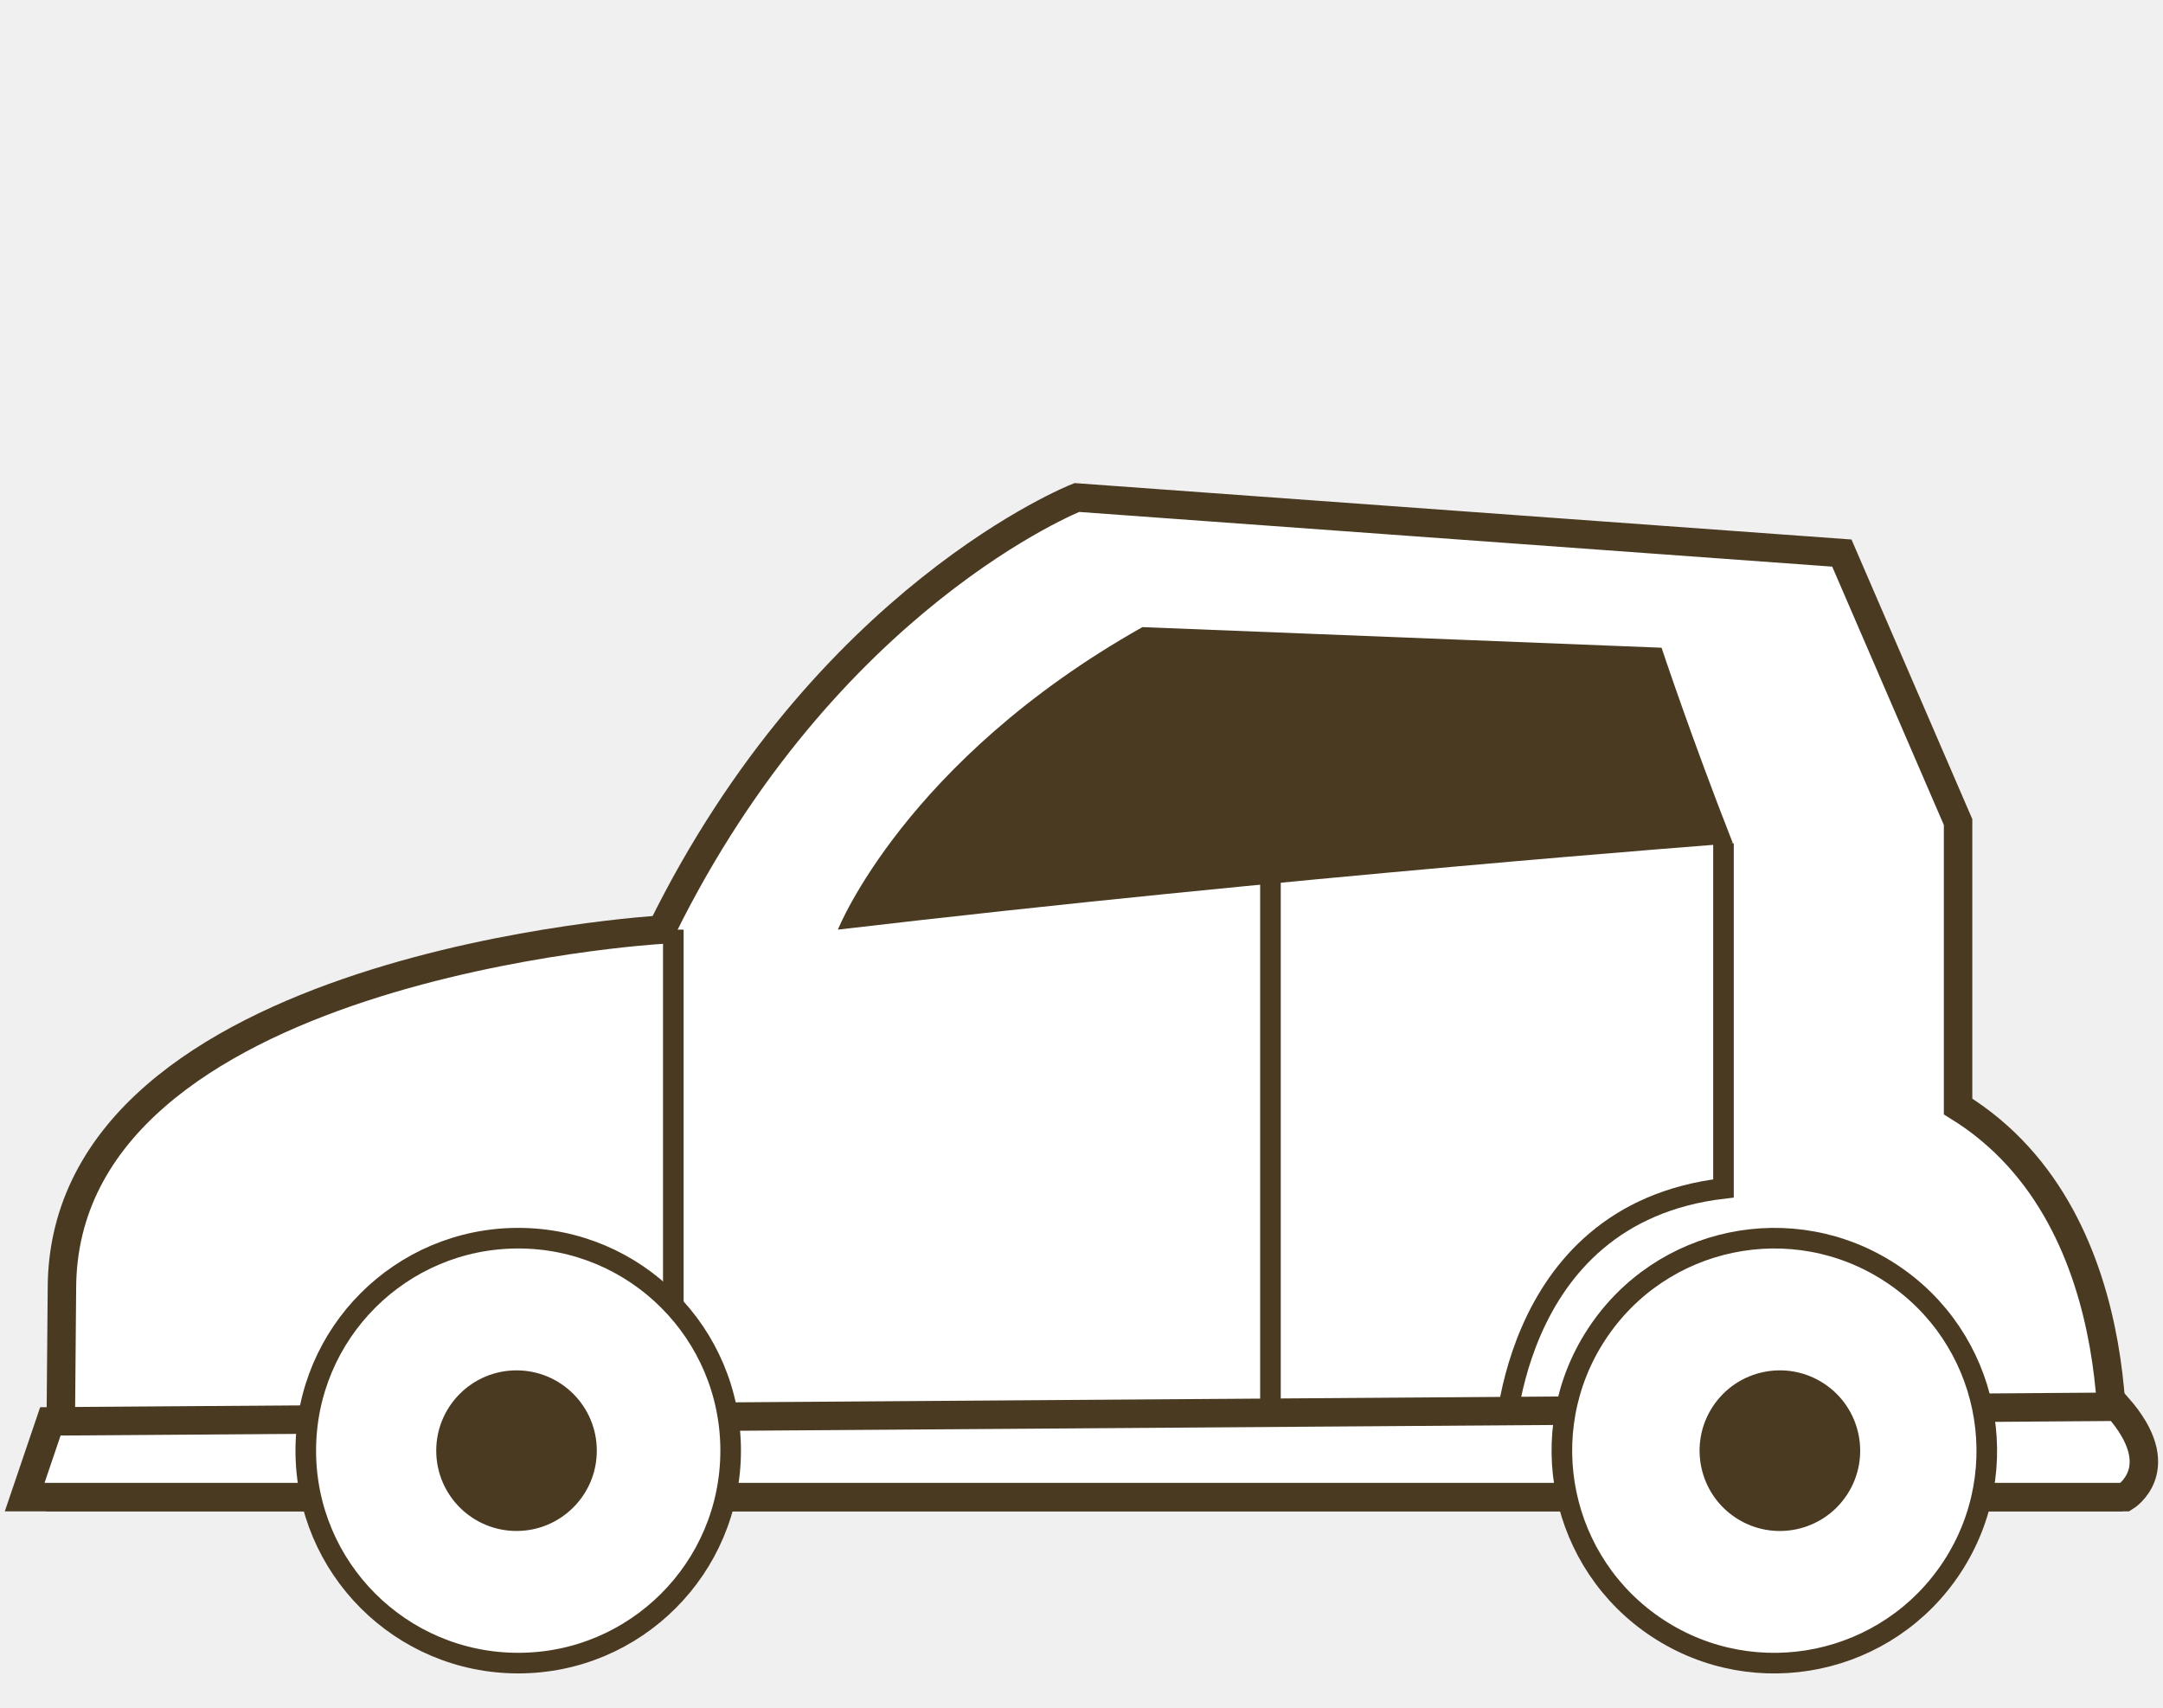
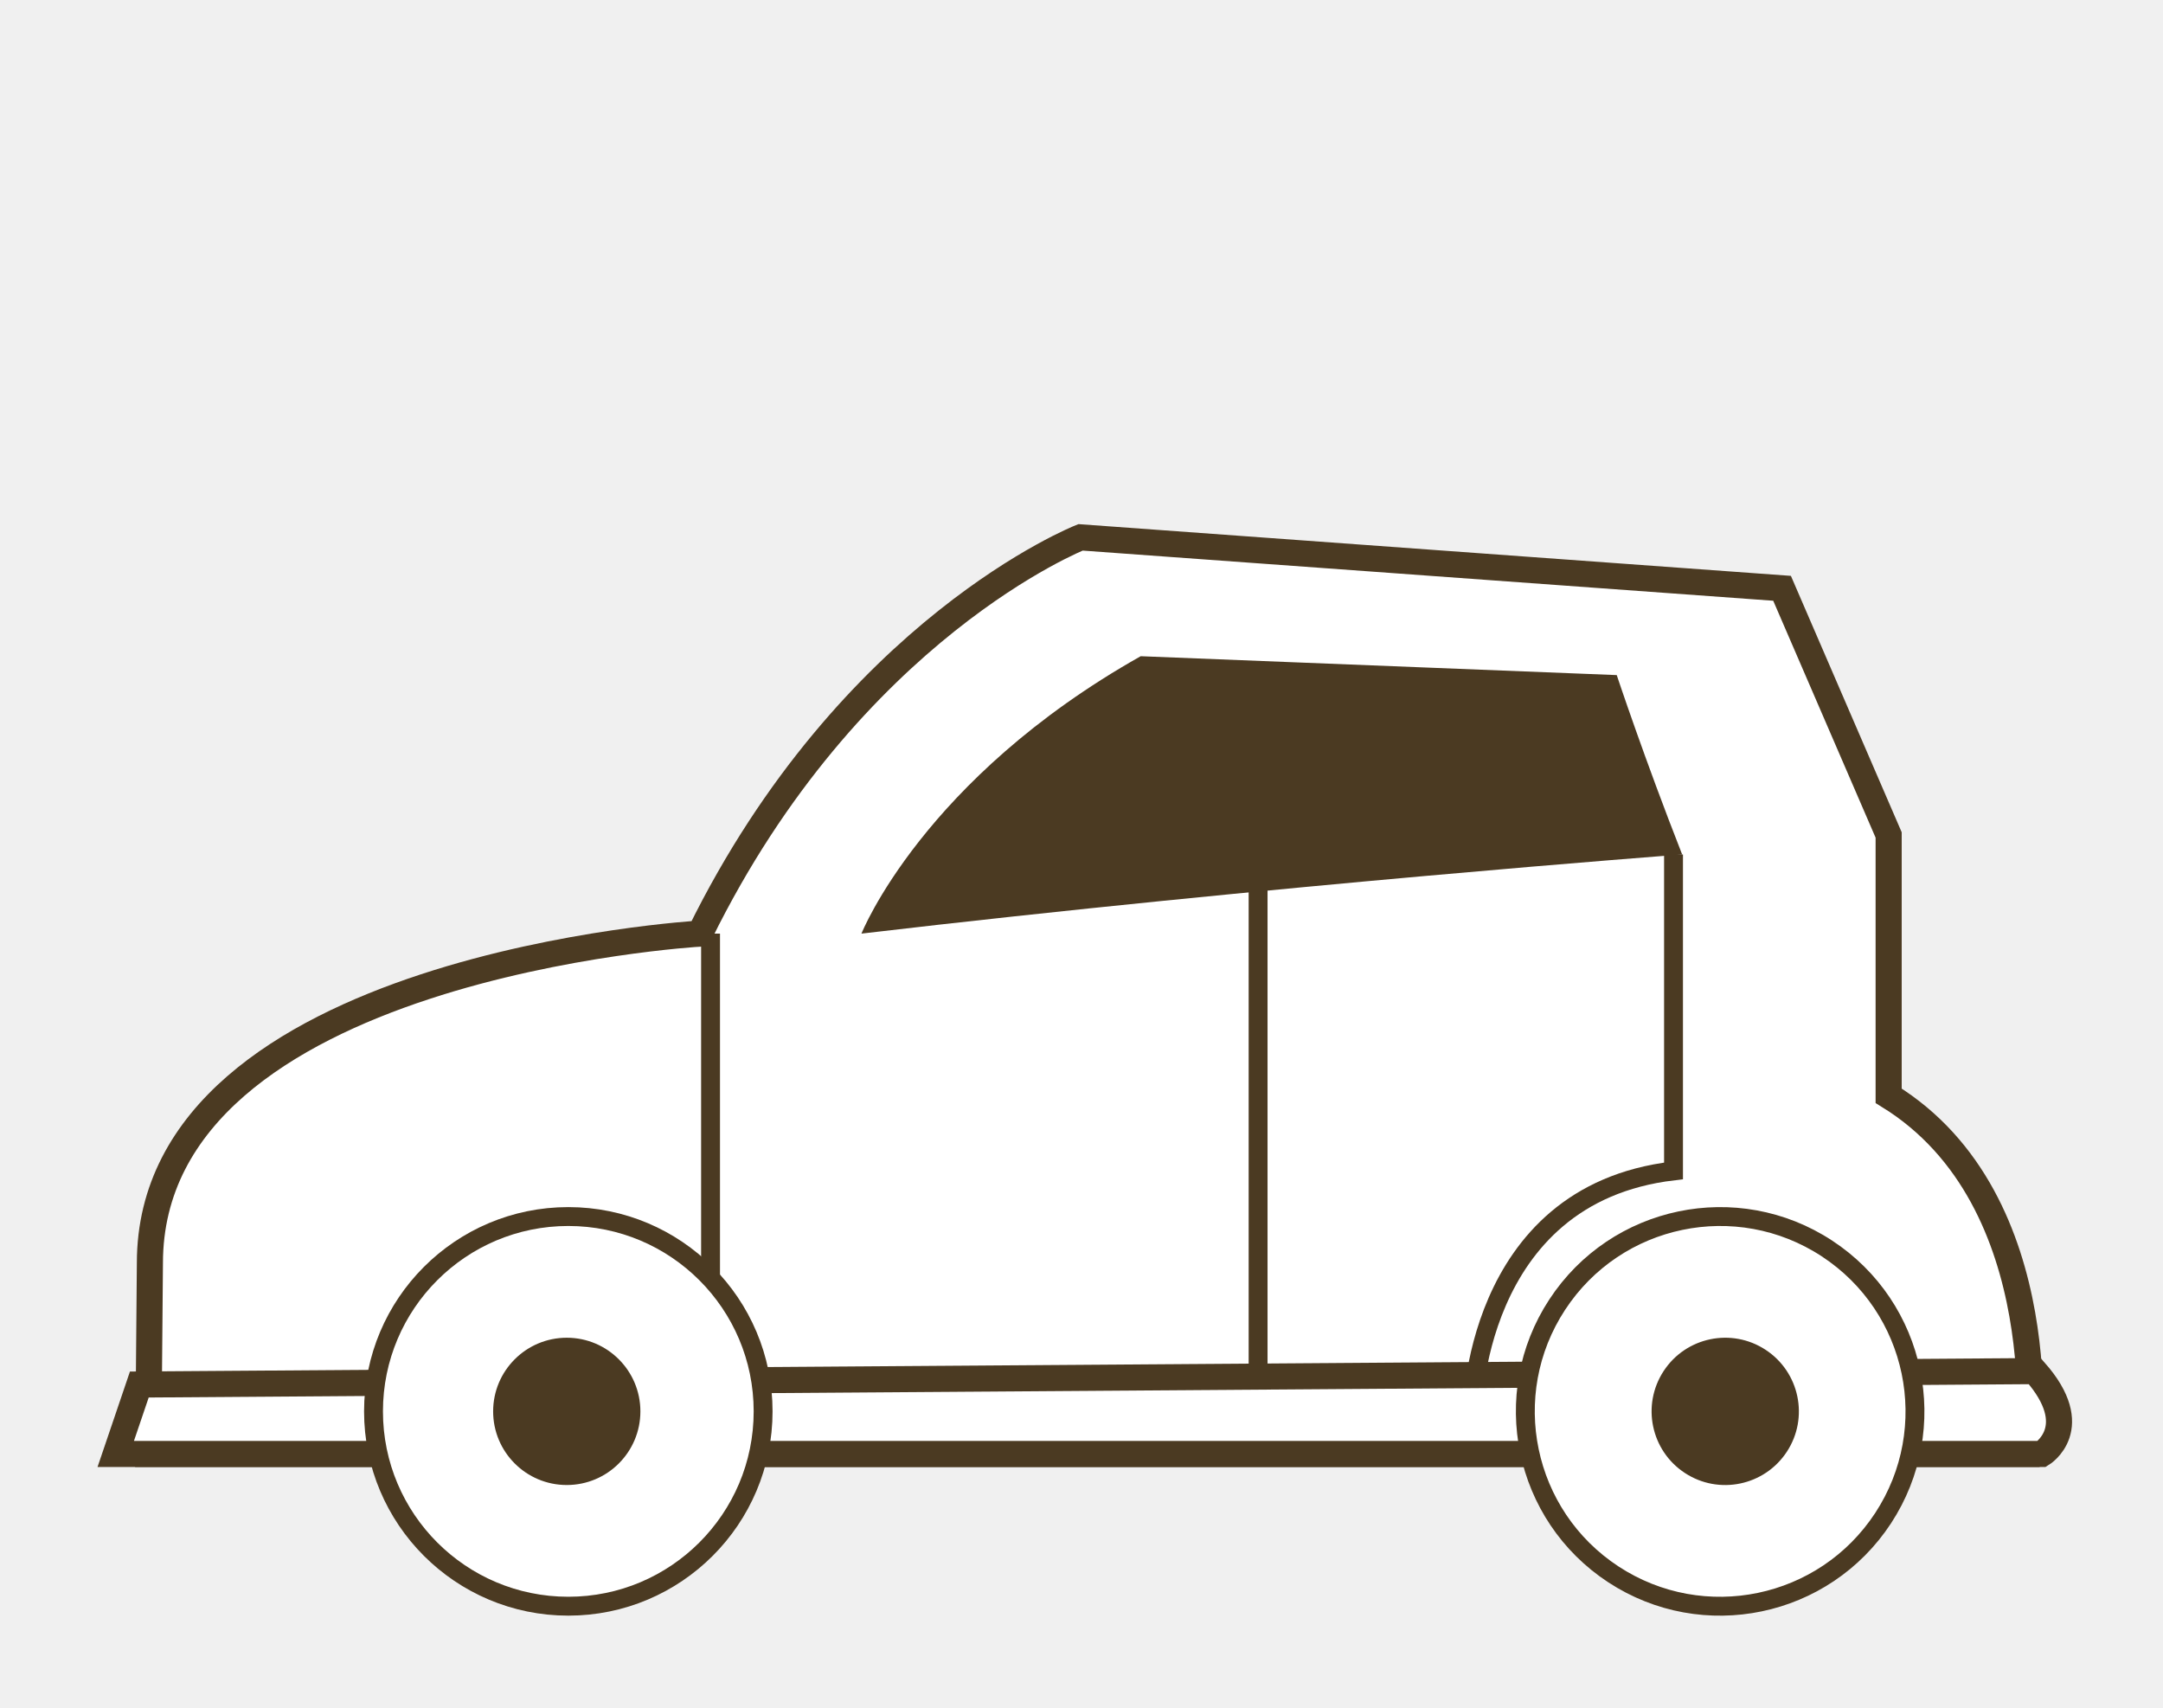
<svg xmlns="http://www.w3.org/2000/svg" version="1.1" id="Layer_1" x="0px" y="0px" width="380px" height="300px" viewBox="0 0 380 300" enable-background="new 0 0 380 300" xml:space="preserve">
-   <path fill="#FFFFFF" stroke="#4B3A22" stroke-width="5" stroke-miterlimit="10" d="M10.565,263h360.147  c0,0,5.929-48.5-26.713-68.619v-49.967l-20.419-47.256l-134.401-9.76c0,0-44.113,17.371-72.925,75.913  c0,0-105.375,6.102-105.375,63.109L10.565,263z" />
-   <line fill="#FFFFFF" stroke="#4B3A22" stroke-width="3.618" stroke-miterlimit="10" x1="118.291" y1="163.311" x2="118.291" y2="248.571" />
-   <line fill="#FFFFFF" stroke="#4B3A22" stroke-width="3.618" stroke-miterlimit="10" x1="223.196" y1="149.99" x2="223.196" y2="254.901" />
-   <path fill="#FFFFFF" stroke="#4B3A22" stroke-width="3.618" stroke-miterlimit="10" d="M264.195,255.439c0,0,0-42.143,38.59-46.665  V148.15" />
-   <path fill="#FFFFFF" stroke="#4B3A22" stroke-width="5" stroke-miterlimit="10" d="M371.989,247.125  c9.614,10.858,1.346,15.875,1.346,15.875H4.333l4.518-13.304L371.989,247.125z" />
-   <path fill="#FFFFFF" stroke="#4B3A22" stroke-width="3.618" stroke-miterlimit="10" d="M128.363,254.838  c0,20.615-16.709,37.324-37.319,37.324c-20.62,0-37.325-16.709-37.325-37.324s16.705-37.324,37.325-37.324  C111.654,217.514,128.363,234.223,128.363,254.838z" />
-   <path fill="#4B3A22" stroke="#FFFFFF" stroke-width="3.618" stroke-miterlimit="10" d="M106.657,254.843  c0,8.788-7.121,15.914-15.914,15.914c-8.788,0-15.914-7.126-15.914-15.914c0-8.791,7.126-15.918,15.914-15.918  C99.536,238.925,106.657,246.052,106.657,254.843z" />
-   <path fill="#FFFFFF" stroke="#4B3A22" stroke-width="3.618" stroke-miterlimit="10" d="M280.499,234.392  c11.296-17.247,34.431-22.065,51.668-10.769c17.247,11.296,22.065,34.426,10.774,51.673c-11.296,17.235-34.431,22.065-51.678,10.77  C274.026,274.77,269.203,251.634,280.499,234.392z" />
-   <path fill="#4B3A22" stroke="#FFFFFF" stroke-width="3.618" stroke-miterlimit="10" d="M299.38,246.119  c4.818-7.353,14.681-9.408,22.034-4.59c7.353,4.817,9.408,14.685,4.597,22.032c-4.823,7.359-14.687,9.415-22.039,4.597  C296.618,263.341,294.562,253.474,299.38,246.119z" />
-   <path fill="#4B3A22" d="M147.203,163.311c0,0,11.753-29.629,53.502-53.144l91.201,3.619c0,0,5.297,15.958,12.534,34.365  C304.44,148.15,225.821,154.059,147.203,163.311z" />
+   <path fill="#FFFFFF" stroke="#4B3A22" stroke-width="4.585" stroke-miterlimit="10" d="M26.047,255.422h330.249  c0,0,5.437-44.474-24.495-62.923v-45.818l-18.725-43.333l-123.242-8.95c0,0-40.452,15.929-66.872,69.611  c0,0-96.627,5.596-96.627,57.87L26.047,255.422z" />
+   <line fill="none" stroke="#4B3A22" stroke-width="3.317" stroke-miterlimit="10" x1="124.831" y1="164.009" x2="124.831" y2="242.19" />
+   <line fill="none" stroke="#4B3A22" stroke-width="3.317" stroke-miterlimit="10" x1="221.025" y1="151.794" x2="221.025" y2="247.994" />
+   <path fill="#FFFFFF" stroke="#4B3A22" stroke-width="3.317" stroke-miterlimit="10" d="M258.622,248.489  c0,0,0-38.646,35.386-42.792v-55.591" />
+   <path fill="#FFFFFF" stroke="#4B3A22" stroke-width="4.585" stroke-miterlimit="10" d="M357.467,240.864  c8.816,9.956,1.234,14.558,1.234,14.558H20.333l4.143-12.2L357.467,240.864z" />
+   <path fill="#FFFFFF" stroke="#4B3A22" stroke-width="3.317" stroke-miterlimit="10" d="M134.066,247.938  c0,18.903-15.322,34.226-34.221,34.226c-18.908,0-34.226-15.322-34.226-34.226c0-18.904,15.318-34.226,34.226-34.226  C118.744,213.712,134.066,229.033,134.066,247.938z" />
+   <path fill="#4B3A22" stroke="#FFFFFF" stroke-width="3.317" stroke-miterlimit="10" d="M114.163,247.941  c0,8.059-6.53,14.593-14.593,14.593c-8.059,0-14.593-6.534-14.593-14.593c0-8.061,6.534-14.597,14.593-14.597  C107.632,233.345,114.163,239.881,114.163,247.941z" />
+   <path fill="#FFFFFF" stroke="#4B3A22" stroke-width="3.317" stroke-miterlimit="10" d="M273.572,229.189  c10.357-15.816,31.572-20.233,47.378-9.876c15.815,10.358,20.234,31.568,9.88,47.384c-10.358,15.804-31.572,20.233-47.387,9.876  C267.636,266.214,263.214,244.999,273.572,229.189z" />
+   <path fill="#4B3A22" stroke="#FFFFFF" stroke-width="3.317" stroke-miterlimit="10" d="M290.886,239.942  c4.418-6.743,13.462-8.627,20.204-4.209c6.742,4.417,8.628,13.466,4.216,20.202c-4.423,6.749-13.468,8.635-20.209,4.216  C288.353,255.734,286.468,246.688,290.886,239.942z" />
+   <path fill="#4B3A22" d="M151.342,164.009c0,0,10.777-27.169,49.06-48.732l83.63,3.318c0,0,4.857,14.633,11.493,31.512  C295.525,150.106,223.433,155.524,151.342,164.009z" />
</svg>
